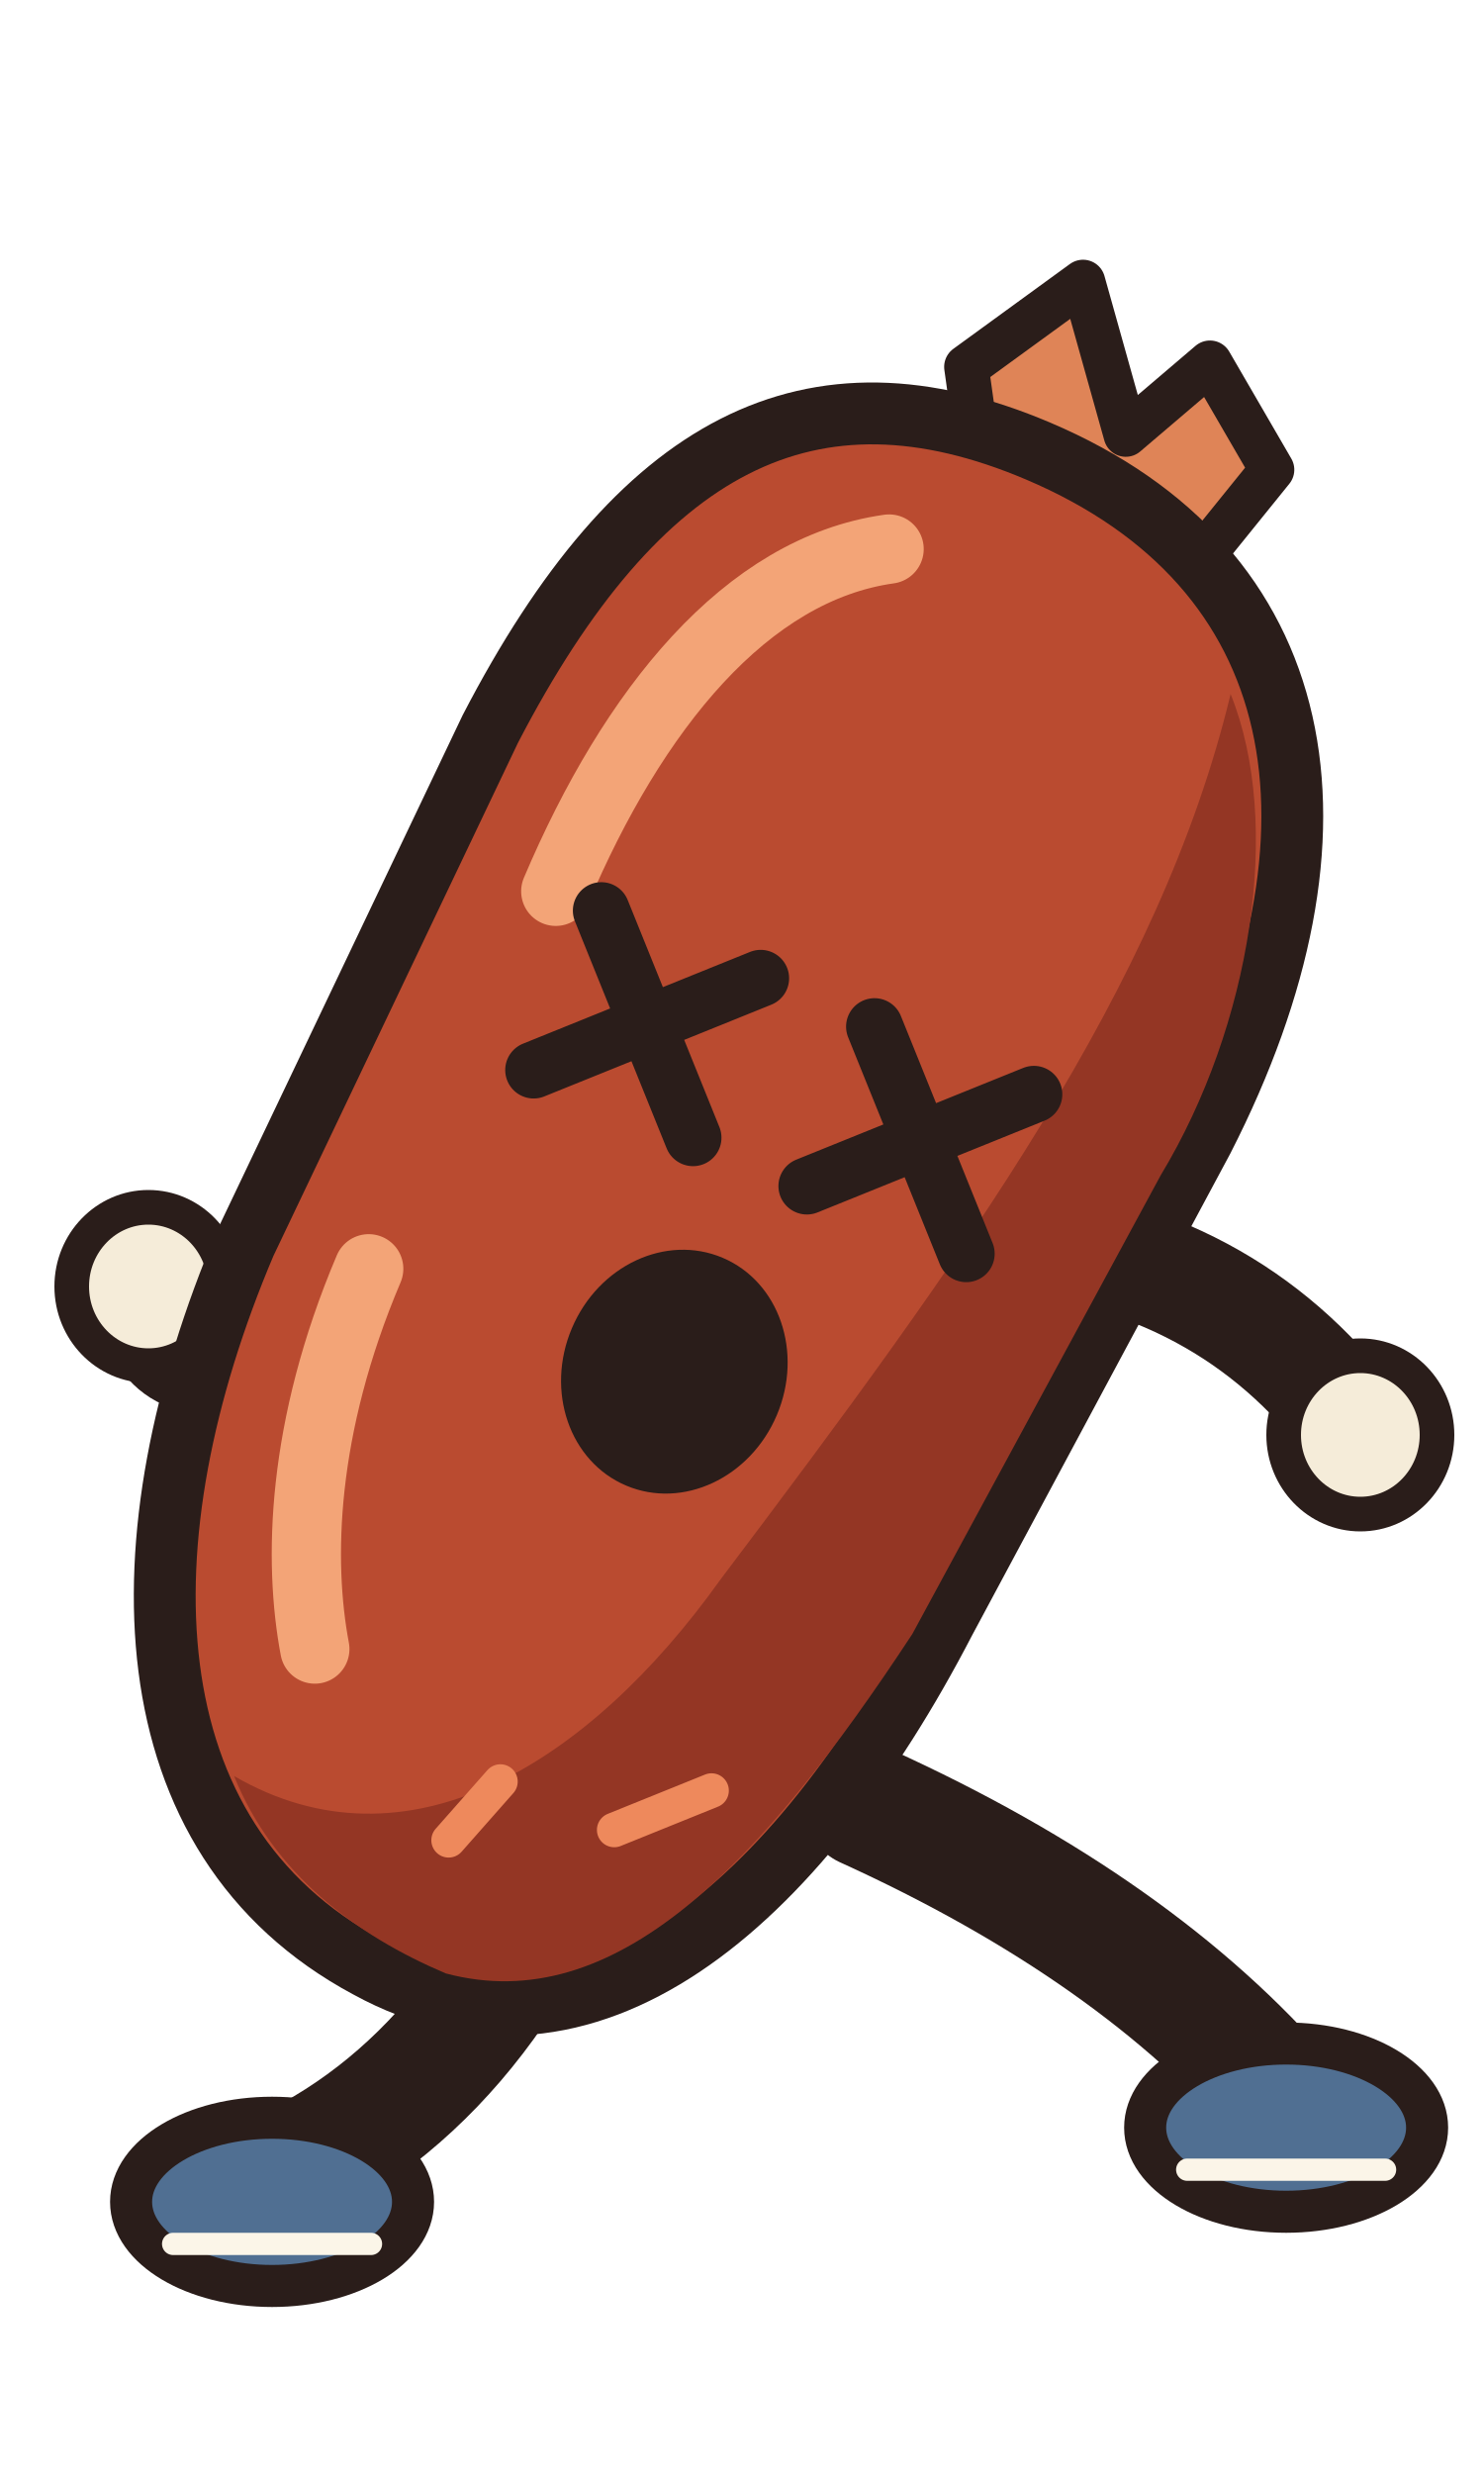
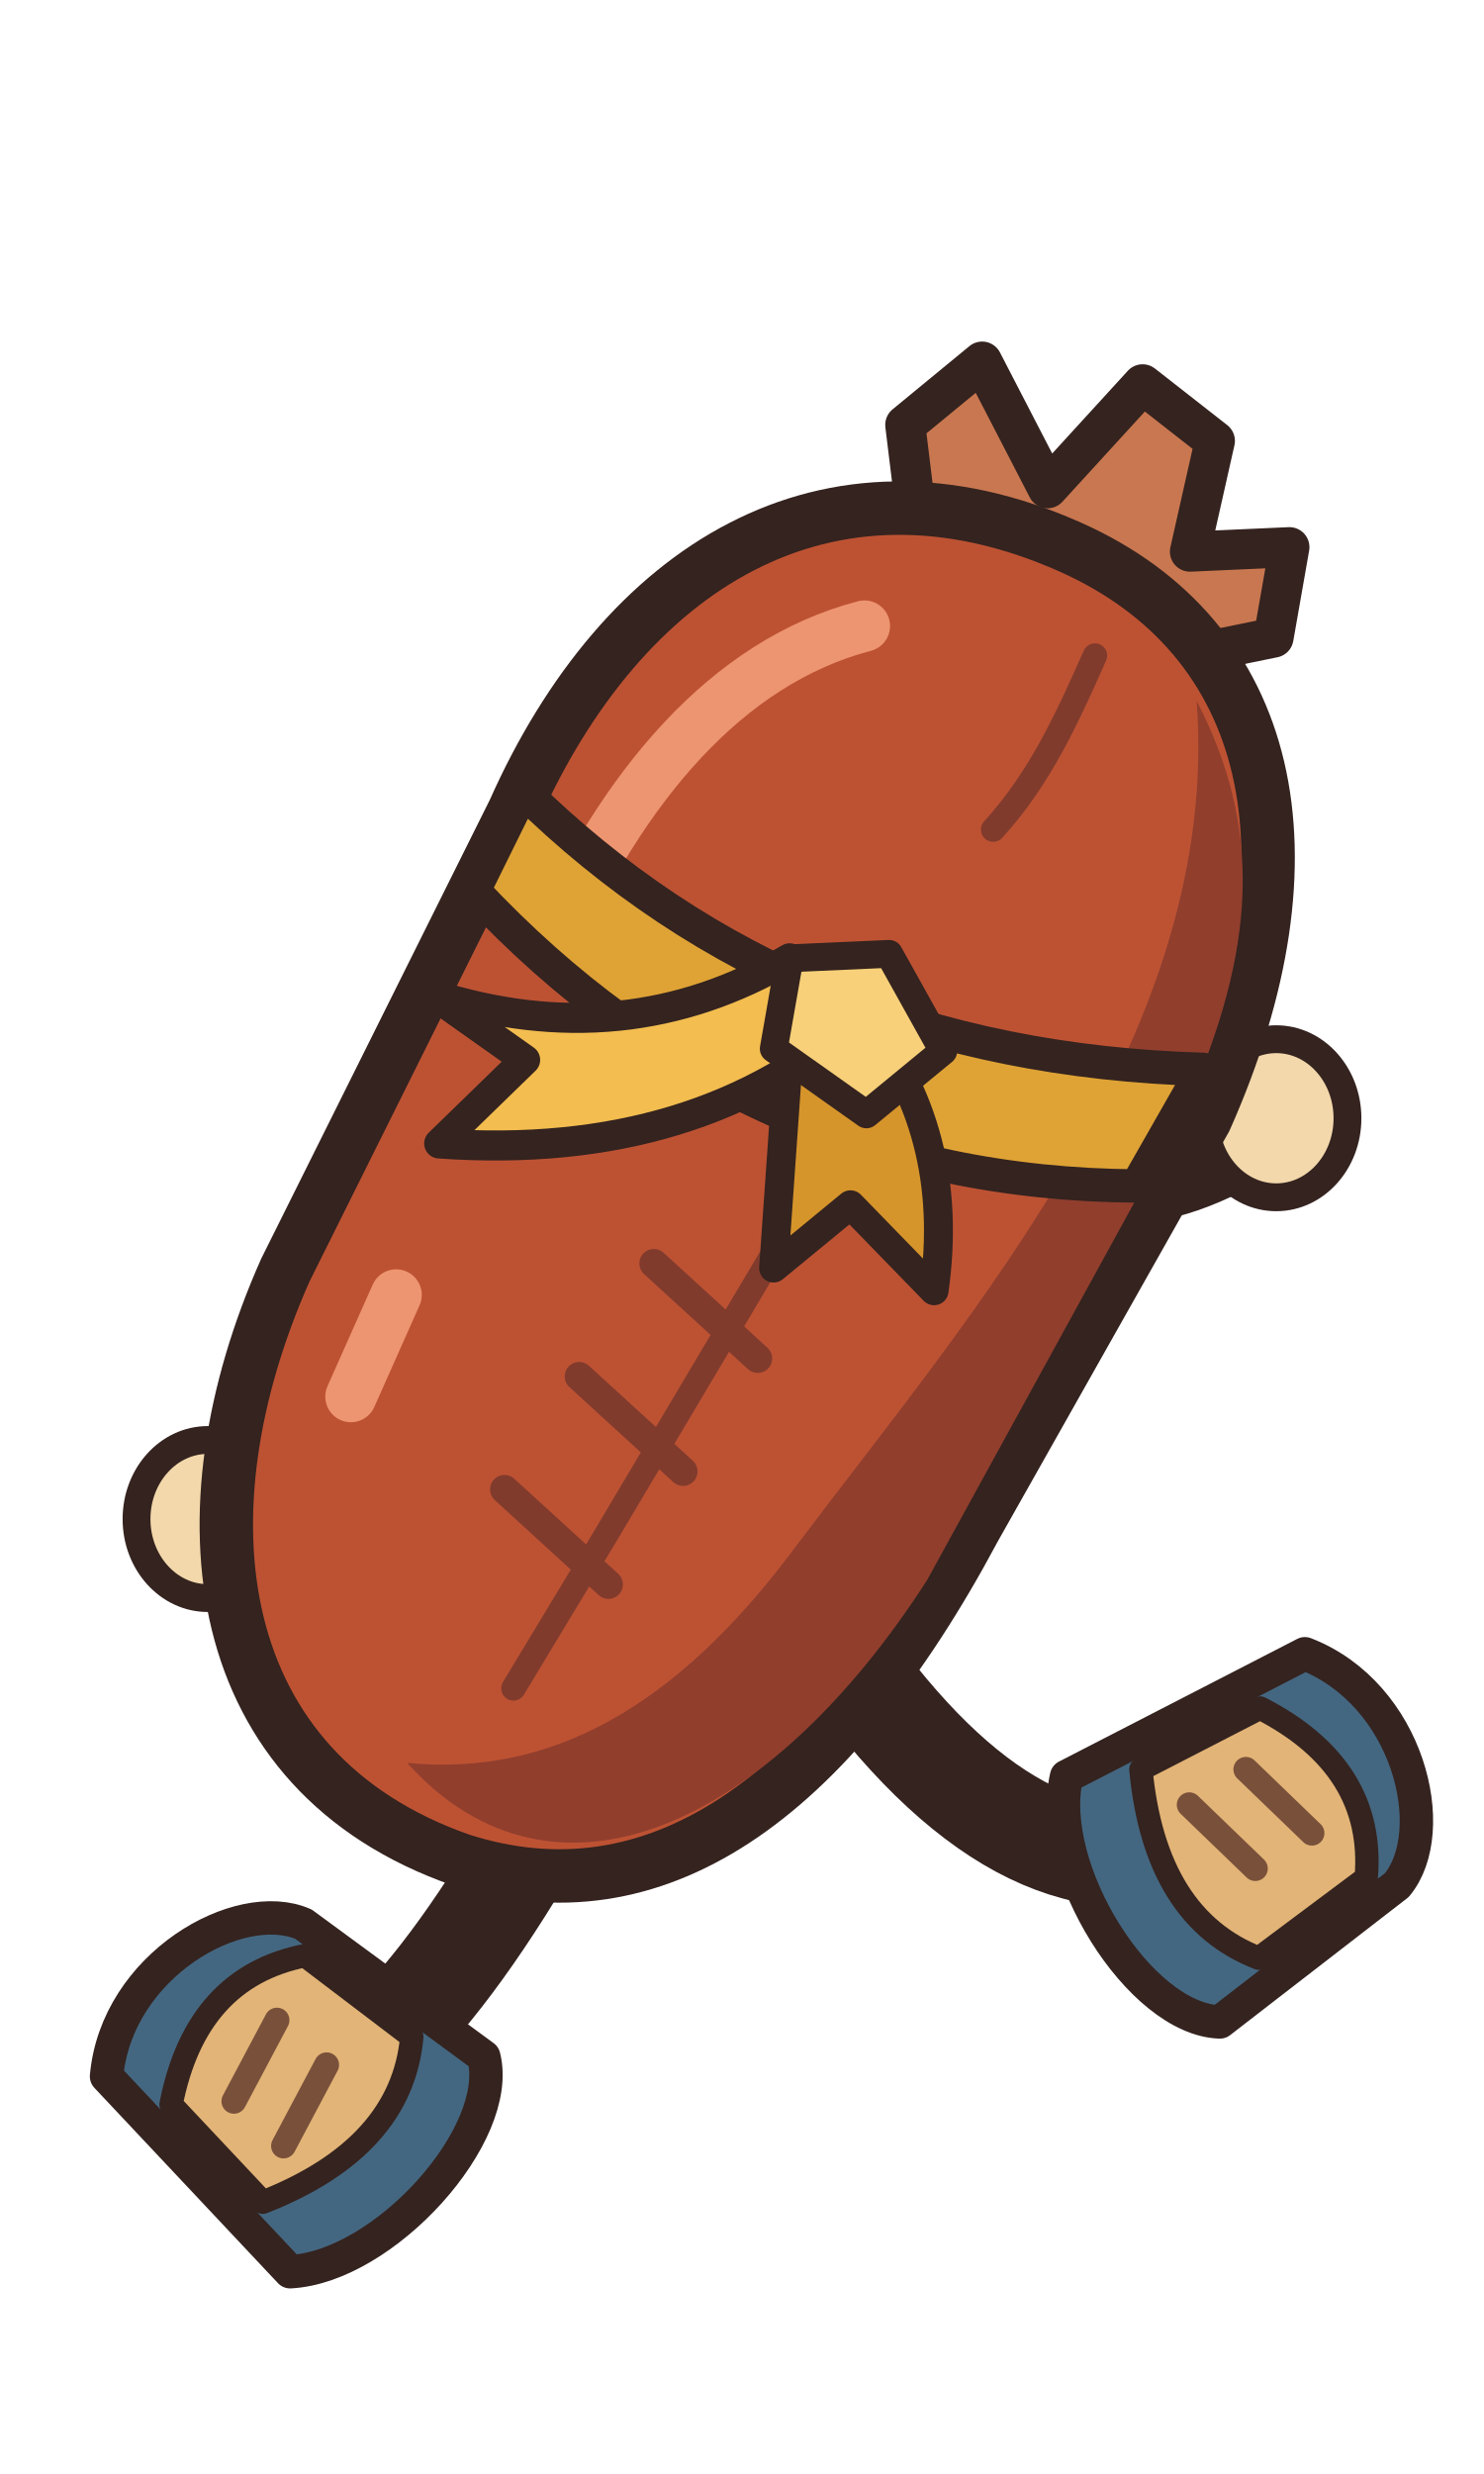
<svg xmlns="http://www.w3.org/2000/svg" width="60" height="100" viewBox="0 0 60 100">
-   <g transform="translate(0 4)">
-     <path d="M17 45Q7 55 6 48" fill="none" stroke="#2a1d1a" stroke-width="4.5" stroke-linecap="round" stroke-linejoin="round" />
-     <ellipse cx="6" cy="48" rx="3.1" ry="3.2" fill="#f5ecd9" stroke="#2a1d1a" stroke-width="1.4" />
-     <path d="M41 46Q50 47 55 54" fill="none" stroke="#2a1d1a" stroke-width="4.5" stroke-linecap="round" stroke-linejoin="round" />
-     <ellipse cx="55" cy="54" rx="3.1" ry="3.2" fill="#f5ecd9" stroke="#2a1d1a" stroke-width="1.4" />
-     <path d="M24 68Q20 80 11 84" fill="none" stroke="#2a1d1a" stroke-width="5" stroke-linecap="round" stroke-linejoin="round" />
-     <ellipse cx="11" cy="85" rx="5.7" ry="3.4" fill="#506f92" stroke="#2a1d1a" stroke-width="1.7" />
-     <path d="M7 86.7h8" fill="none" stroke="#fbf5e8" stroke-width="0.9" stroke-linecap="round" stroke-linejoin="round" />
-     <path d="M35 69Q46 74 52 81" fill="none" stroke="#2a1d1a" stroke-width="5" stroke-linecap="round" stroke-linejoin="round" />
-     <ellipse cx="52" cy="82" rx="5.7" ry="3.4" fill="#506f92" stroke="#2a1d1a" stroke-width="1.7" />
-     <path d="M48 83.7h8" fill="none" stroke="#fbf5e8" stroke-width="0.9" stroke-linecap="round" stroke-linejoin="round" />
-     <g transform="rotate(23 30 45)">
-       <path d="M28 15l-3-5 3-5 4 5 2-4 4 3-2 7Z" fill="#df8457" stroke="#2a1d1a" stroke-width="1.8" stroke-linecap="round" stroke-linejoin="round" />
-       <path d="M29 12c12 0 18 9 17 23l-2 22c-1 13-6 23-16 22-11-1-16-12-16-25l1-23c1-13 6-19 16-19Z" fill="#ba4b30" stroke="#2a1d1a" stroke-width="2.5" stroke-linecap="round" stroke-linejoin="round" />
-       <path d="M40 18c4 4 6 12 5 19l-2 21c-2 11-5 19-12 20-4 0-8-1-11-4 8 1 13-6 15-15 4-16 7-29 5-41Z" fill="#943624" />
-       <path d="M18 36c0-8 2-15 7-18m-8 35c0 7 2 12 4 15" fill="none" stroke="#f3a477" stroke-width="2.8" stroke-linecap="round" stroke-linejoin="round" />
-       <path d="M35 70l3-3m-9 6 1-3" fill="none" stroke="#ee895c" stroke-width="1.4" stroke-linecap="round" stroke-linejoin="round" />
-       <path d="m20 36 7 7m0-7-7 7m12-7 7 7m0-7-7 7" fill="none" stroke="#2a1d1a" stroke-width="2.3" stroke-linecap="round" stroke-linejoin="round" />
-       <ellipse cx="30" cy="52" rx="4.5" ry="5" fill="#2a1d1a" />
+   <g transform="translate(3 2) scale(.9)">
+     <g transform="translate(0 7)">
+       <path d="M24 67Q16 83 10 85" fill="none" stroke="#34231f" stroke-width="4.6" stroke-linecap="round" stroke-linejoin="round" />
+       <g transform="translate(10 85) rotate(-48)">
+         <path d="M-5-7c4-3 10-1 11 2l1 10c-2 3-10 3-13 0Z" fill="#446781" stroke="#34231f" stroke-width="1.5" stroke-linecap="round" stroke-linejoin="round" />
+         <path d="M-4-4q5-3 9 0l.5 6q-4 3-10 0Z" fill="#e2b477" stroke="#34231f" stroke-width="1.05" stroke-linecap="round" stroke-linejoin="round" />
+         <path d="m-2-2 4-1m-4 4 4-1" fill="none" stroke="#79503a" stroke-width="1.12" stroke-linecap="round" stroke-linejoin="round" />
+       </g>
+       <path d="M36 67Q44 77 52 73" fill="none" stroke="#34231f" stroke-width="4.6" stroke-linecap="round" stroke-linejoin="round" />
+       <g transform="translate(52 73) rotate(58)">
+         <path d="M-5-7c4-3 10-1 11 2l1 10c-2 3-10 3-13 0Z" fill="#446781" stroke="#34231f" stroke-width="1.5" stroke-linecap="round" stroke-linejoin="round" />
+         <path d="M-4-4q5-3 9 0l.5 6q-4 3-10 0Z" fill="#e2b477" stroke="#34231f" stroke-width="1.05" stroke-linecap="round" stroke-linejoin="round" />
+         <path d="m-2-2 4-1m-4 4 4-1" fill="none" stroke="#79503a" stroke-width="1.12" stroke-linecap="round" stroke-linejoin="round" />
+       </g>
+       <path d="M18 42Q11 52 6 59" fill="none" stroke="#34231f" stroke-width="4" stroke-linecap="round" stroke-linejoin="round" />
+       <ellipse cx="6" cy="59" rx="3.2" ry="3.55" fill="#f2d8ab" stroke="#34231f" stroke-width="1.25" />
+       <path d="M42 42Q47 46 54 41" fill="none" stroke="#34231f" stroke-width="4" stroke-linecap="round" stroke-linejoin="round" />
+       <ellipse cx="54" cy="41" rx="3.2" ry="3.55" fill="#f2d8ab" stroke="#34231f" stroke-width="1.25" />
+       <g transform="rotate(24 30 46)">
+         <path d="M25 15l-3-5 2-4 5 4 2-6 4 1 1 5 4-2 1 4-7 5Z" fill="#c97750" stroke="#34231f" stroke-width="1.8" stroke-linecap="round" stroke-linejoin="round" />
+         <path d="M31 12c10 0 16 8 16 21l-2 21c-1 14-6 22-15 23-12 1-18-9-18-21l1-23c0-12 6-21 18-21Z" fill="#bd5233" stroke="#34231f" stroke-width="2.4" stroke-linecap="round" stroke-linejoin="round" />
+         <path d="M39 16c7 13 2 29-1 42-2 9-6 14-12 16 9 4 16-4 18-17l2-24c0-8-2-13-7-17Z" fill="#913e2d" />
+         <path d="M17 38c0-8 2-15 7-19m-7 36v5" fill="none" stroke="#ed9570" stroke-width="2.3" stroke-linecap="round" stroke-linejoin="round" />
+         <path d="M34 16c0 3 0 6-1 9m-1 19-2 17-1 8" fill="none" stroke="#813b2c" stroke-width="1.1" stroke-linecap="round" stroke-linejoin="round" />
+         <path d="m27 49 6 2m-7 4 6 2m-7 4 6 2" fill="none" stroke="#813b2c" stroke-width="1.3" stroke-linecap="round" stroke-linejoin="round" />
+         <path d="M13 32q16 6 33-1l-.6 6q-16 7-32.6 0Z" fill="#dfa335" stroke="#34231f" stroke-width="1.5" stroke-linecap="round" stroke-linejoin="round" />
+         <g transform="translate(0 0)">
+           <path d="M31 35q-4 9-15 13l2-5-5-1q9-1 14-8Z" fill="#f3bd4f" stroke="#34231f" stroke-width="1.35" stroke-linecap="round" stroke-linejoin="round" />
+           <path d="M31 35q6 3 8 10l-5-2-2 4-4-11Z" fill="#d6952b" stroke="#34231f" stroke-width="1.3" stroke-linecap="round" stroke-linejoin="round" />
+         </g>
+         <path d="m27 34 4-2 4 3-2 4-5-1Z" fill="#f7d079" stroke="#34231f" stroke-width="1.25" stroke-linecap="round" stroke-linejoin="round" />
+       </g>
    </g>
  </g>
</svg>
